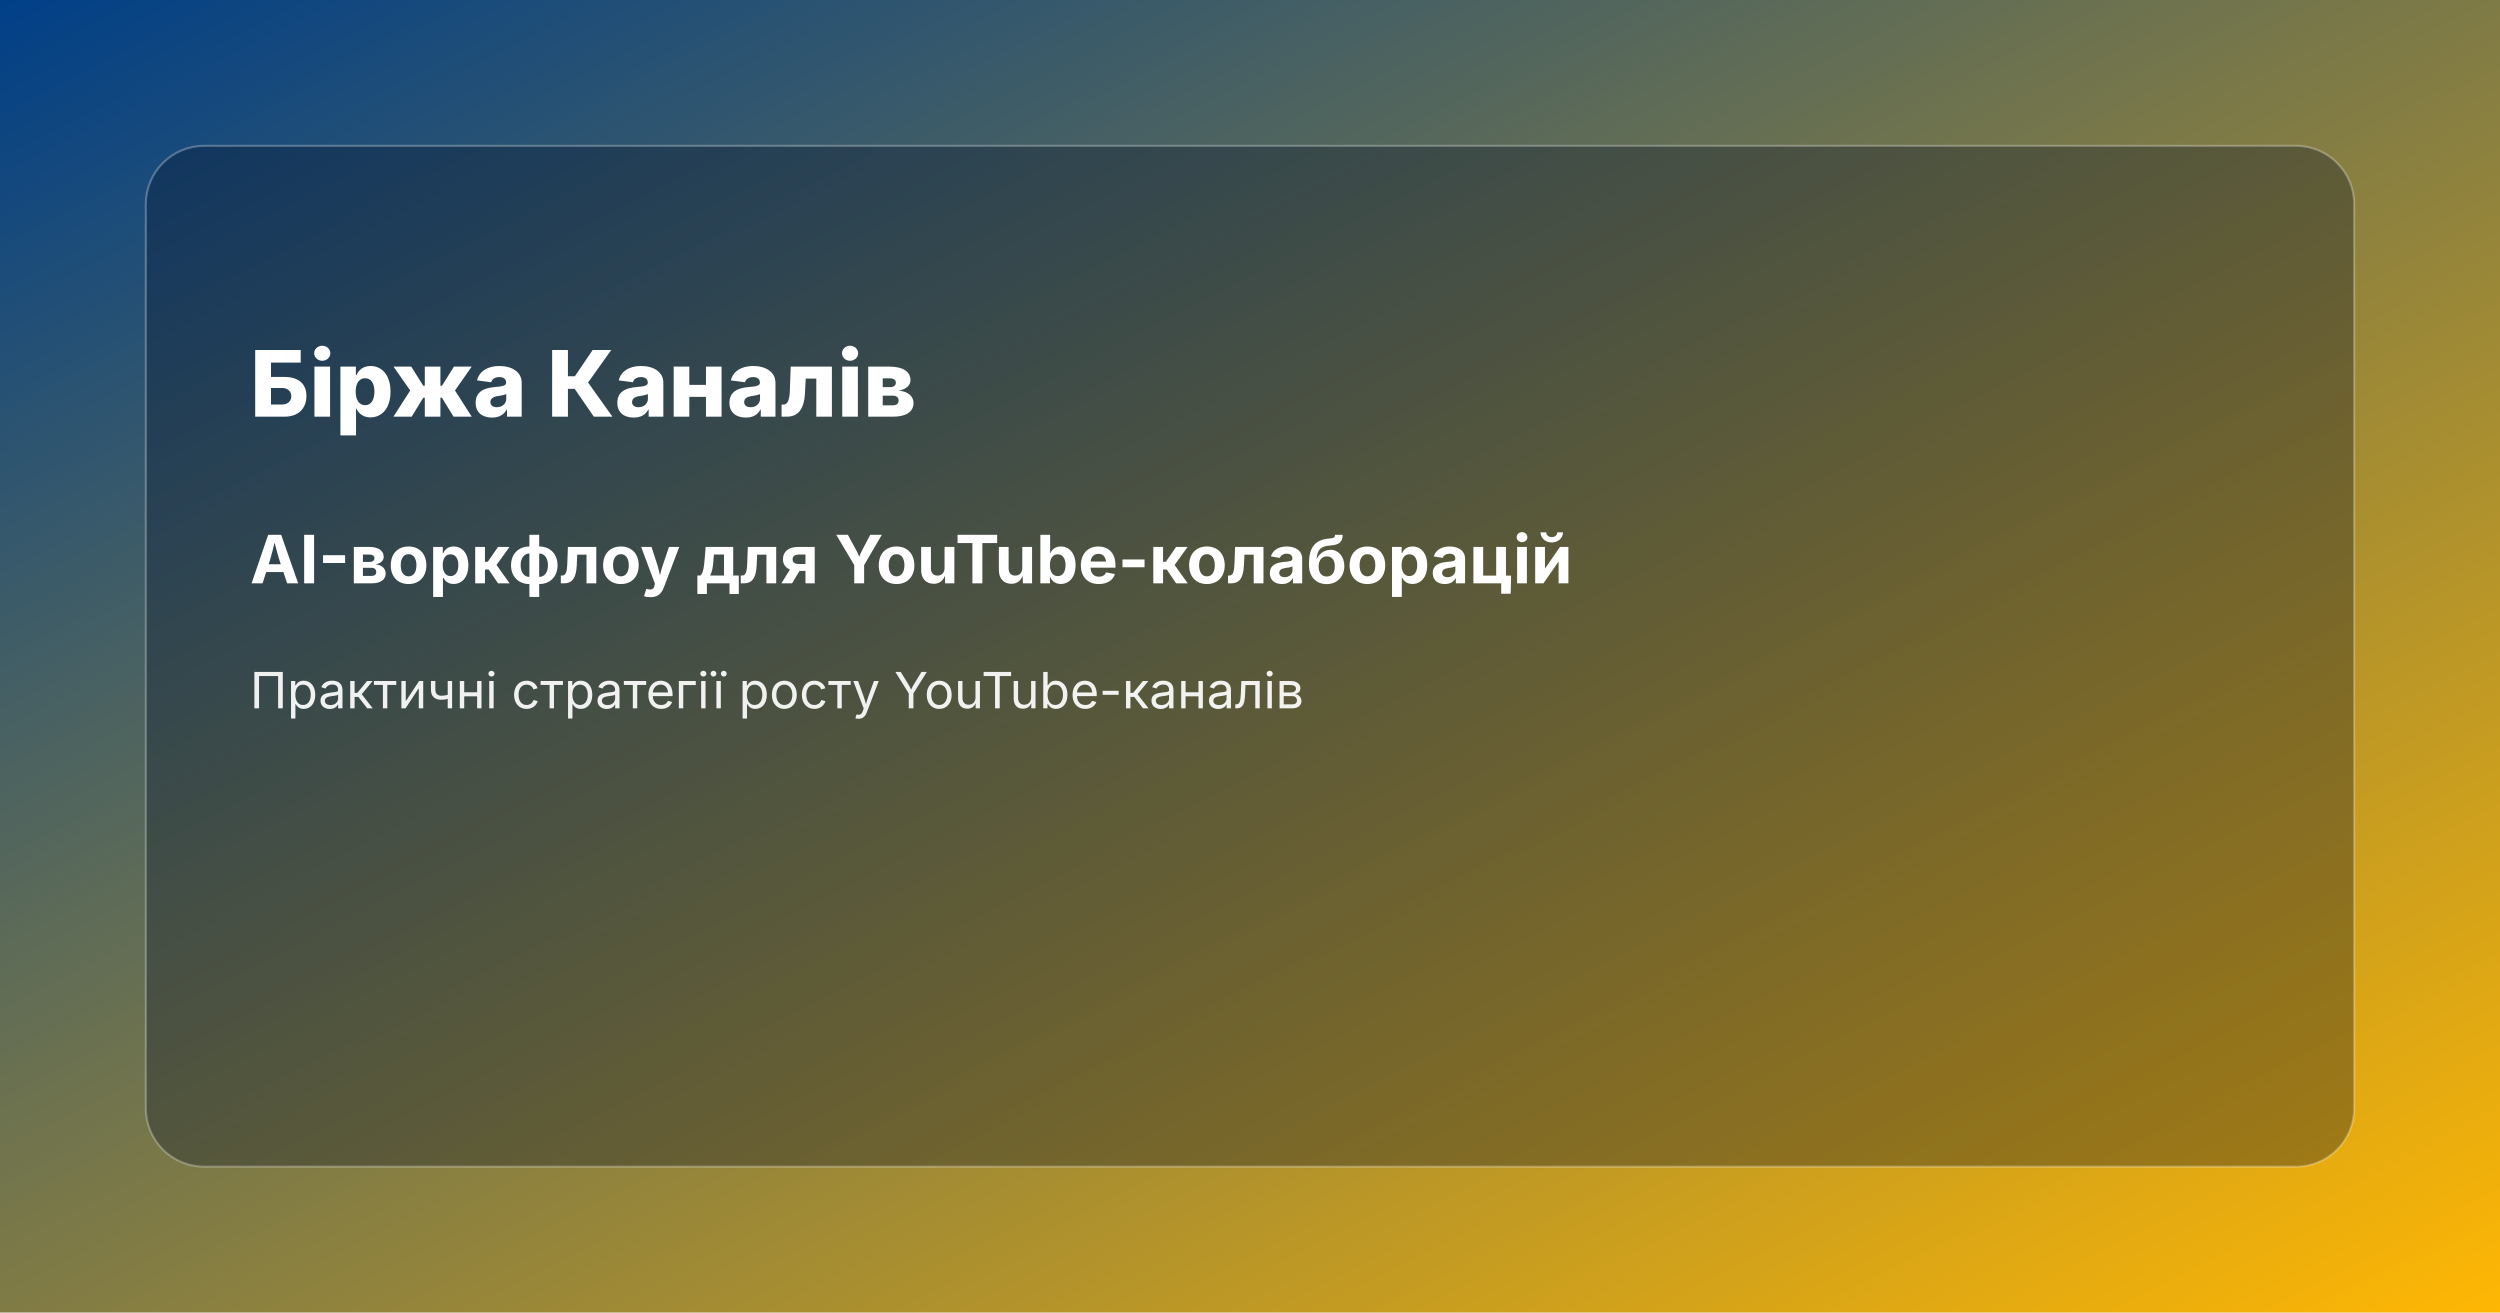
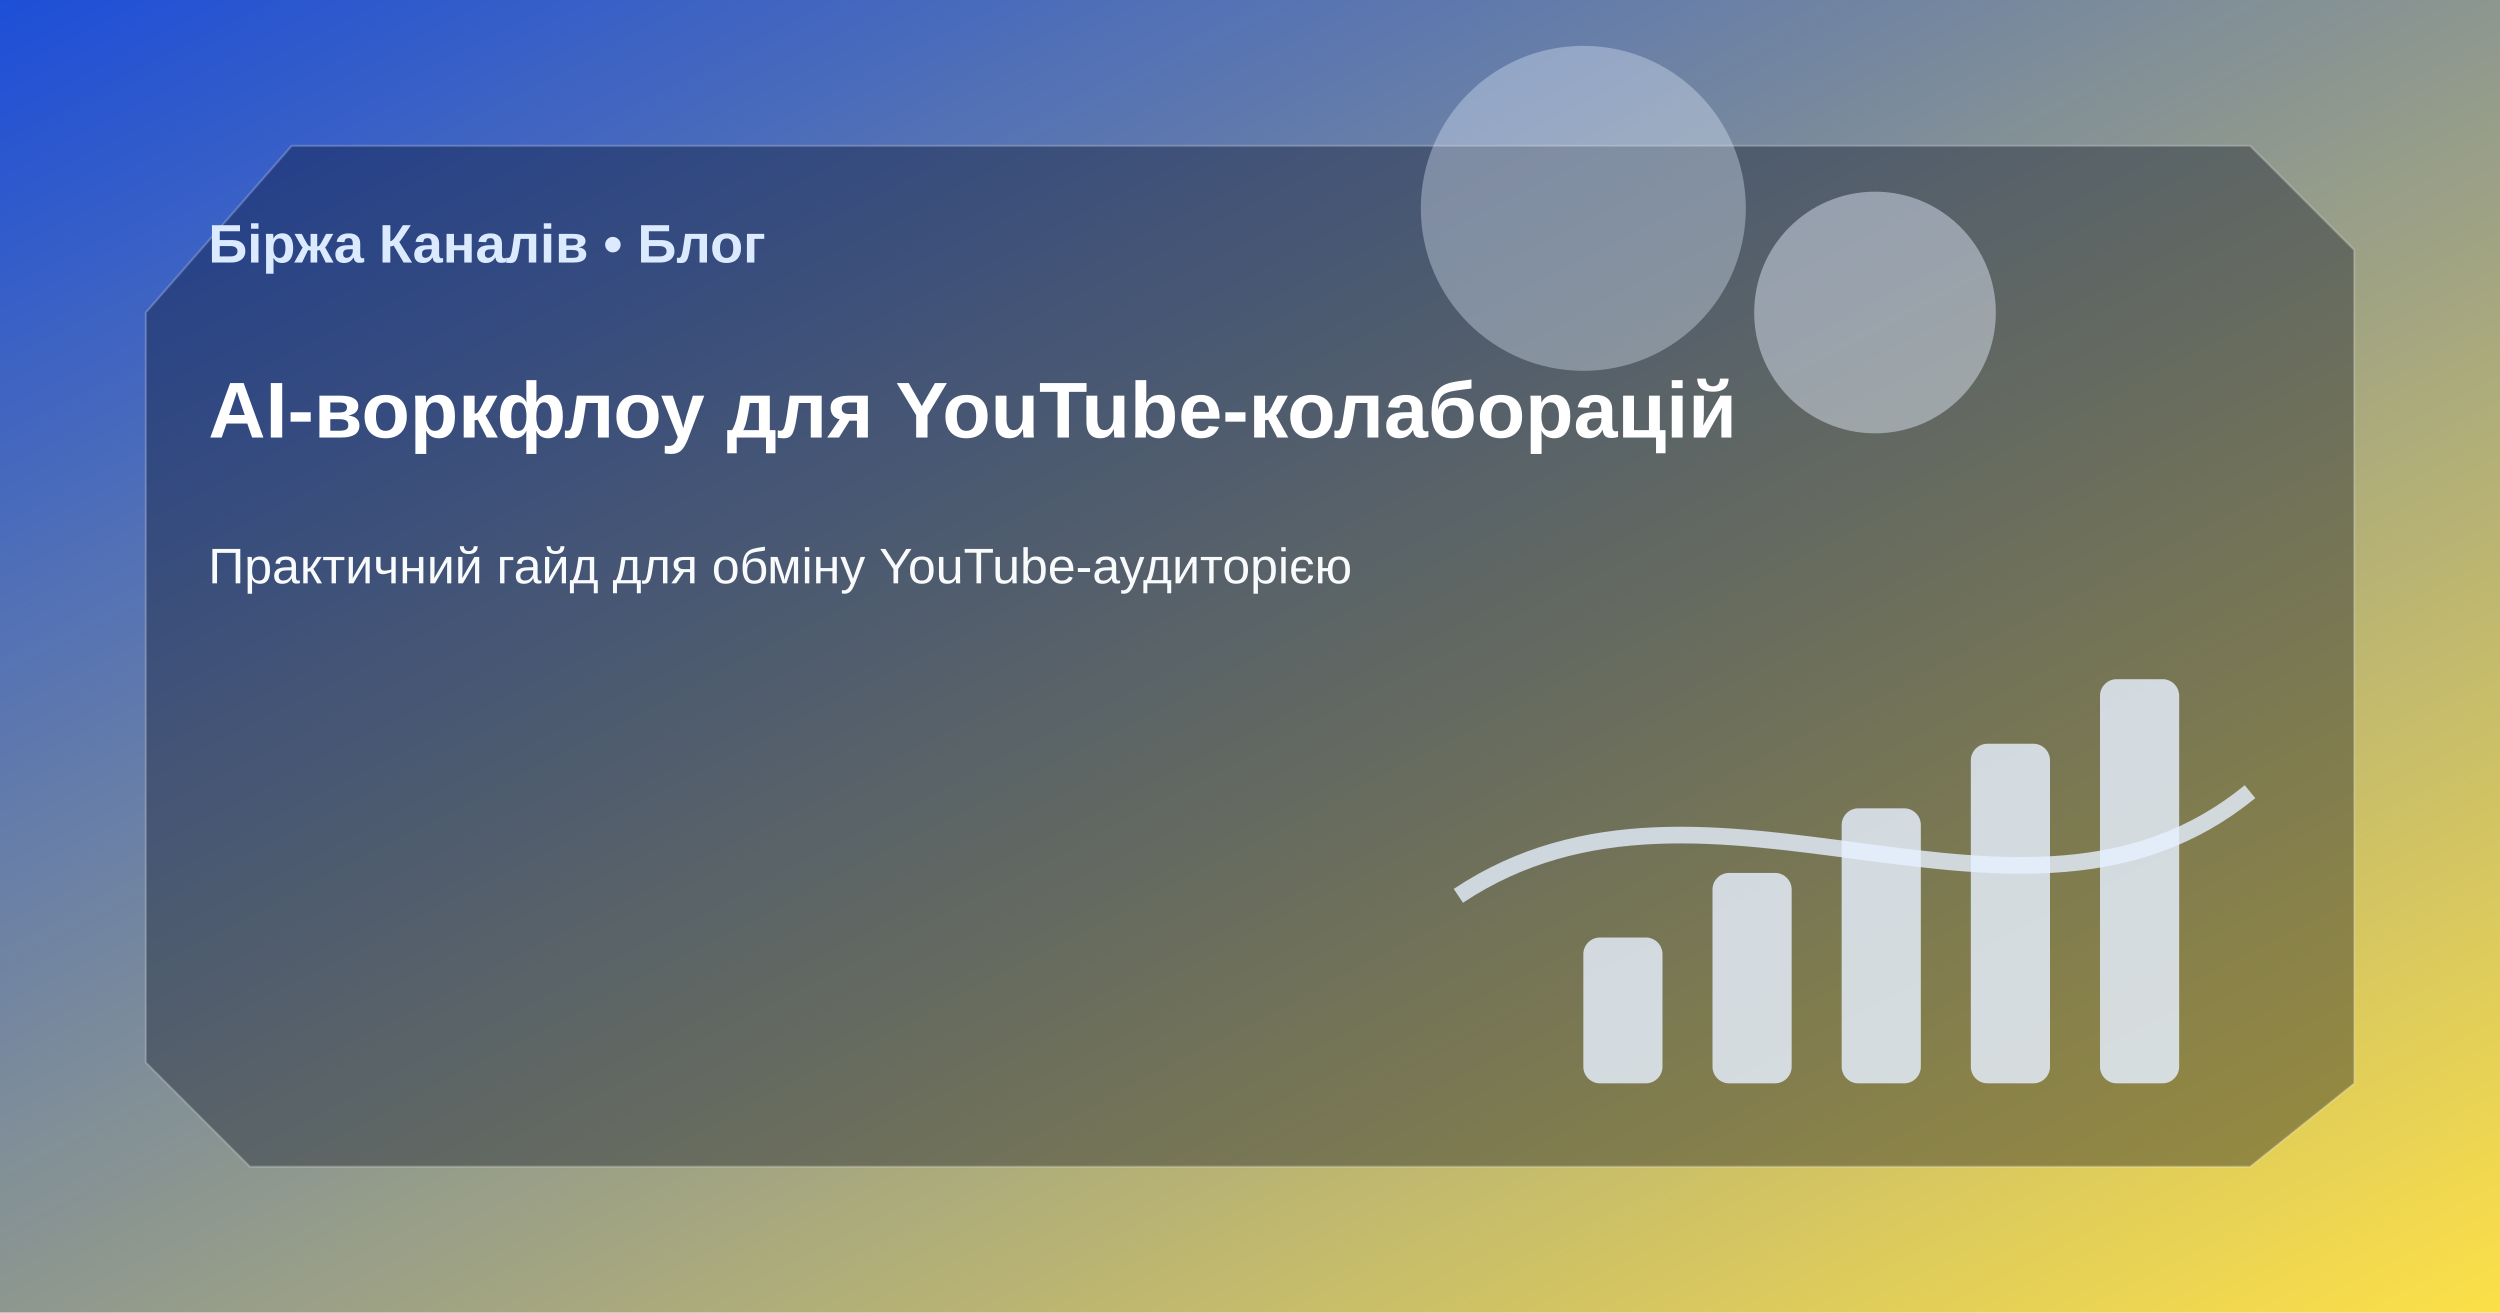
<svg xmlns="http://www.w3.org/2000/svg" width="1200" height="630" viewBox="0 0 1200 630" role="img" aria-label="AI-воркфлоу для YouTube-колаборацій">
  <defs>
-     <linearGradient id="g" x1="0" y1="0" x2="1" y2="1">
-       <stop offset="0%" stop-color="#003f88" />
-       <stop offset="100%" stop-color="#ffb703" />
+     <linearGradient id="bg-19" x1="0" y1="0" x2="1" y2="1">
+       <stop offset="0%" stop-color="#1d4ed8" />
+       <stop offset="100%" stop-color="#fde047" />
    </linearGradient>
  </defs>
-   <rect width="1200" height="630" fill="url(#g)" />
-   <rect x="70" y="70" width="1060" height="490" rx="28" fill="rgba(5,15,35,.32)" stroke="rgba(255,255,255,.28)" />
-   <text x="120" y="200" fill="#fff" font-size="44" font-weight="800" font-family="Inter,Arial,sans-serif">Біржа Каналів</text>
-   <text x="120" y="280" fill="#fff" font-size="32" font-weight="700" font-family="Inter,Arial,sans-serif">AI-воркфлоу для YouTube-колаборацій</text>
-   <text x="120" y="340" fill="rgba(255,255,255,.92)" font-size="24" font-family="Inter,Arial,sans-serif">Практичні стратегії росту YouTube-каналів</text>
+   <rect width="1200" height="630" fill="url(#bg-19)" />
+   <path d="M70 150 L140 70 H1080 L1130 120 V520 L1080 560 H120 L70 510 Z" fill="rgba(7,12,30,.36)" stroke="rgba(255,255,255,.22)" />
+   <circle cx="760" cy="100" r="78" fill="#e6f0ff" opacity="0.35" />
+   <circle cx="900" cy="150" r="58" fill="#e6f0ff" opacity="0.45" />
+   <path d="M700 430 C820 350, 970 470, 1080 380" stroke="#e6f0ff" stroke-width="8" fill="none" opacity="0.8" />
+   <rect x="760" y="450" width="38" height="70" rx="8" fill="#e6f0ff" opacity="0.82" />
+   <rect x="822" y="419" width="38" height="101" rx="8" fill="#e6f0ff" opacity="0.82" />
+   <rect x="884" y="388" width="38" height="132" rx="8" fill="#e6f0ff" opacity="0.82" />
+   <rect x="946" y="357" width="38" height="163" rx="8" fill="#e6f0ff" opacity="0.82" />
+   <rect x="1008" y="326" width="38" height="194" rx="8" fill="#e6f0ff" opacity="0.82" />
+   <text x="100" y="126" fill="#dbeafe" font-size="26" font-weight="700" font-family="Segoe UI, Arial, sans-serif">Біржа Каналів • Блог</text>
+   <text x="100" y="210" fill="#ffffff" font-size="38" font-weight="800" font-family="Segoe UI, Arial, sans-serif">AI-воркфлоу для YouTube-колаборацій</text>
+   <text x="100" y="280" fill="#f8fafc" font-size="24" font-weight="500" font-family="Segoe UI, Arial, sans-serif">Практичний гайд для обміну YouTube-аудиторією</text>
</svg>
